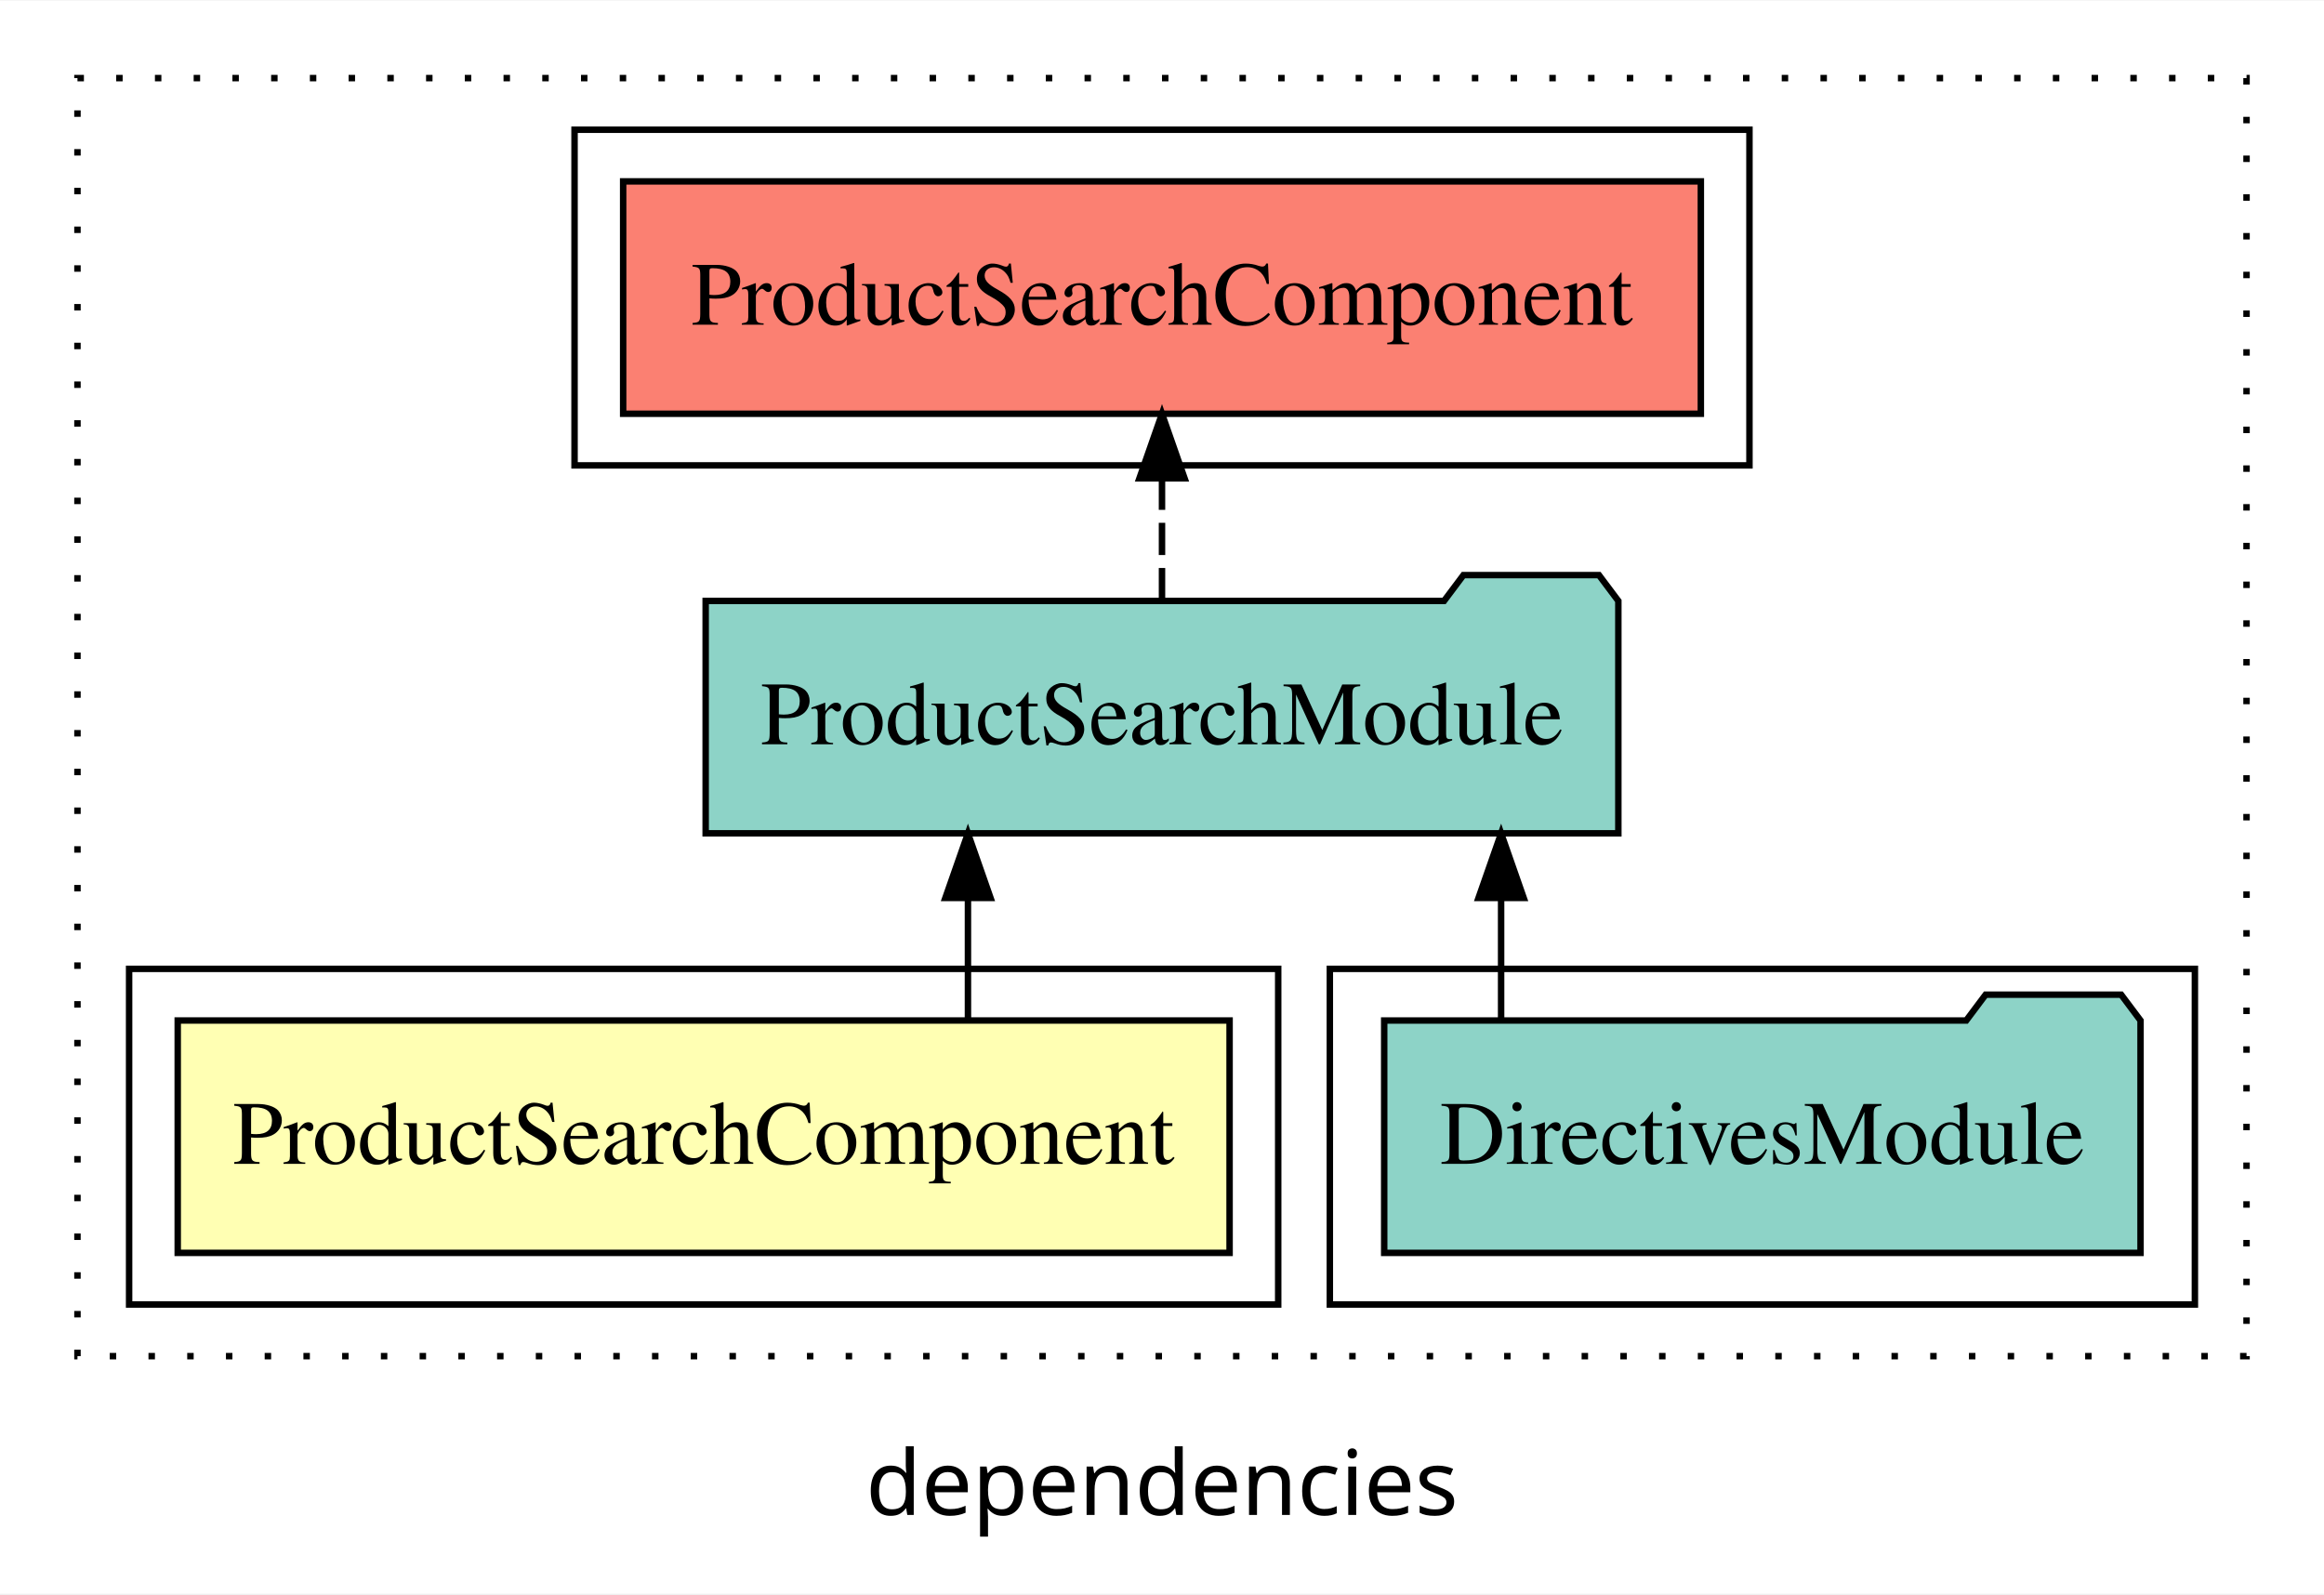
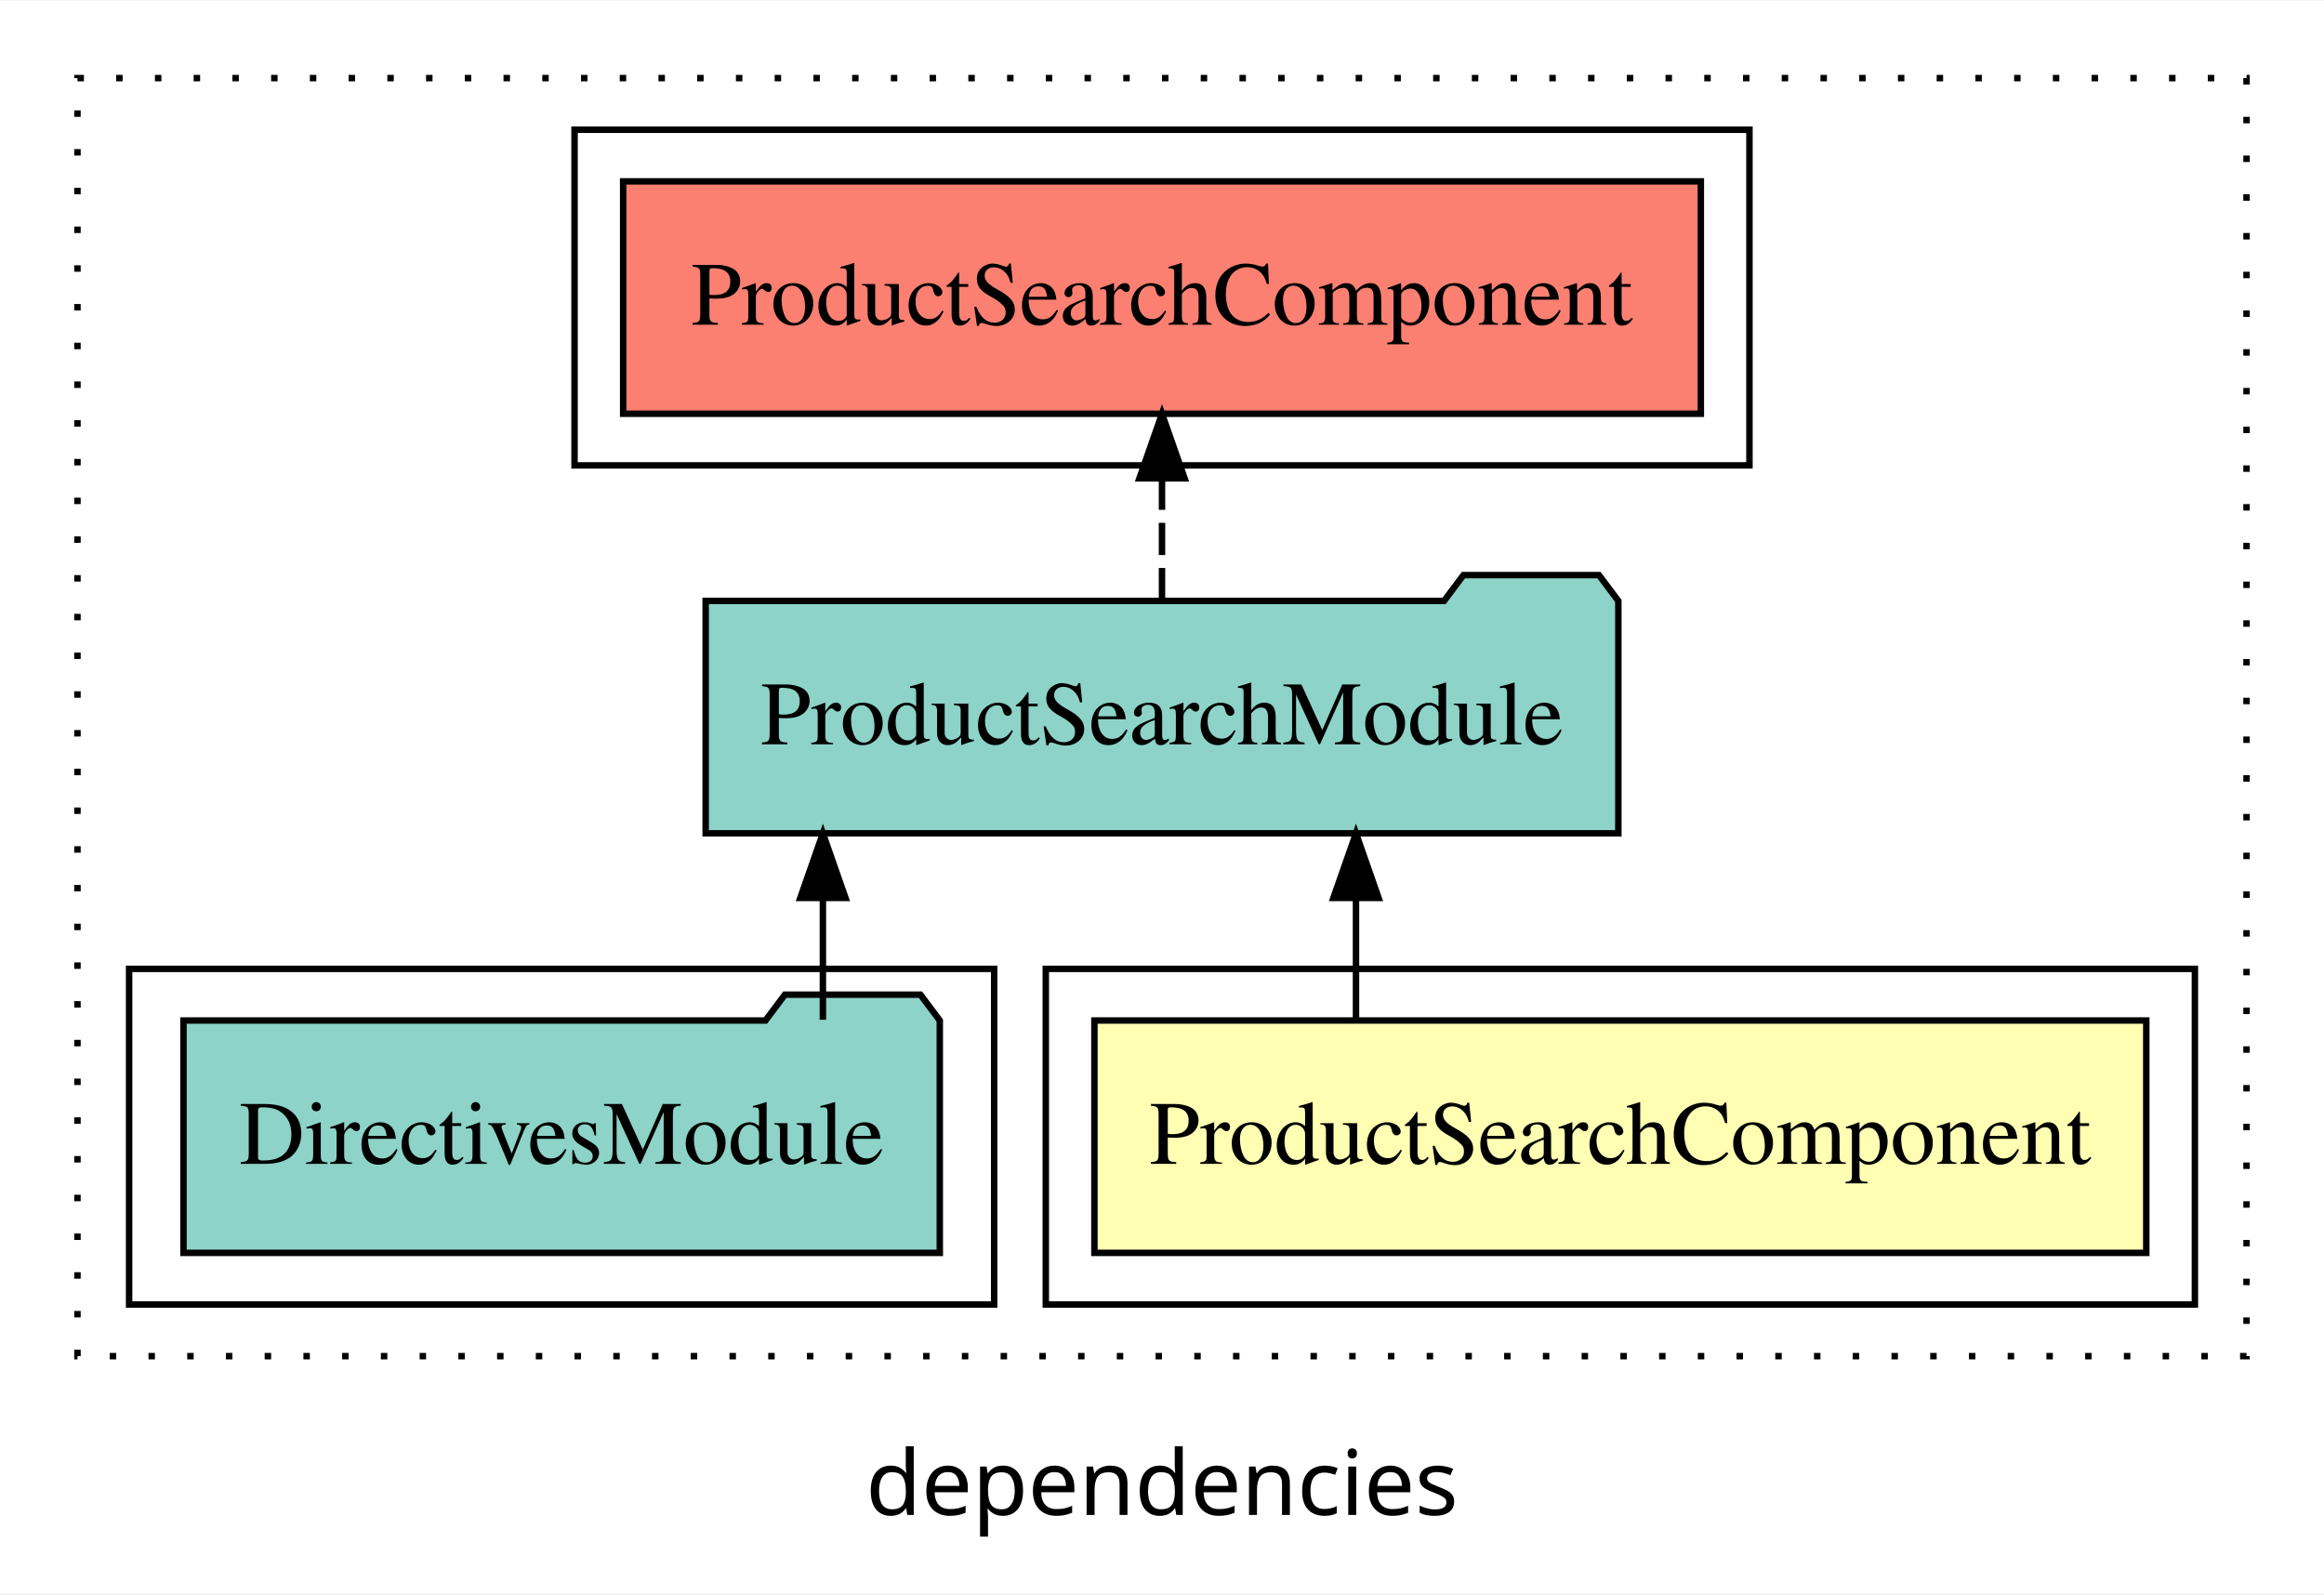
<svg xmlns="http://www.w3.org/2000/svg" width="360pt" height="247pt" viewBox="0.00 0.00 360.00 246.80">
  <g id="graph0" class="graph" transform="scale(1 1) rotate(0) translate(4 242.8)">
    <polygon fill="white" stroke="transparent" points="-4,4 -4,-242.8 356,-242.8 356,4 -4,4" />
    <text text-anchor="middle" x="176" y="-8.2" font-family="sans-serif" font-size="14.00">dependencies</text>
    <g id="clust1" class="cluster">
      <polygon fill="none" stroke="black" stroke-dasharray="1,5" points="8,-32.8 8,-230.8 344,-230.8 344,-32.8 8,-32.8" />
    </g>
-     <g id="clust4" class="cluster">
-       <polygon fill="none" stroke="black" points="202,-40.8 202,-92.8 336,-92.8 336,-40.8 202,-40.8" />
-     </g>
    <g id="clust5" class="cluster">
      <polygon fill="none" stroke="black" points="85,-170.8 85,-222.8 267,-222.8 267,-170.8 85,-170.8" />
    </g>
    <g id="clust2" class="cluster">
-       <polygon fill="none" stroke="black" points="16,-40.8 16,-92.8 194,-92.8 194,-40.8 16,-40.8" />
+       <polygon fill="none" stroke="black" points="158,-40.8 158,-92.8 336,-92.8 336,-40.8 158,-40.8" />
+     </g>
+     <g id="clust4" class="cluster">
+       <polygon fill="none" stroke="black" points="16,-40.8 16,-92.8 150,-92.8 150,-40.8 16,-40.8" />
    </g>
    <g id="node1" class="node">
-       <polygon fill="#ffffb3" stroke="black" points="186.47,-84.8 23.53,-84.8 23.53,-48.8 186.47,-48.8 186.47,-84.8" />
-       <text text-anchor="middle" x="105" y="-62.6" font-family="Times,serif" font-size="14.00">ProductSearchComponent</text>
+       <polygon fill="#ffffb3" stroke="black" points="328.47,-84.8 165.53,-84.8 165.53,-48.8 328.47,-48.8 328.47,-84.8" />
+       <text text-anchor="middle" x="247" y="-62.6" font-family="Times,serif" font-size="14.00">ProductSearchComponent</text>
    </g>
    <g id="node2" class="node">
      <polygon fill="#8dd3c7" stroke="black" points="246.69,-149.8 243.69,-153.8 222.69,-153.8 219.69,-149.8 105.31,-149.8 105.31,-113.8 246.69,-113.8 246.69,-149.8" />
      <text text-anchor="middle" x="176" y="-127.6" font-family="Times,serif" font-size="14.00">ProductSearchModule</text>
    </g>
    <g id="edge1" class="edge">
-       <path fill="none" stroke="black" d="M145.94,-84.91C145.94,-84.91 145.94,-103.79 145.94,-103.79" />
-       <polygon fill="black" stroke="black" points="142.44,-103.79 145.94,-113.79 149.44,-103.79 142.44,-103.79" />
+       <path fill="none" stroke="black" d="M206.05,-84.91C206.05,-84.91 206.05,-103.79 206.05,-103.79" />
+       <polygon fill="black" stroke="black" points="202.55,-103.79 206.05,-113.79 209.55,-103.79 202.55,-103.79" />
    </g>
    <g id="node4" class="node">
      <polygon fill="#fb8072" stroke="black" points="259.47,-214.8 92.53,-214.8 92.53,-178.8 259.47,-178.8 259.47,-214.8" />
      <text text-anchor="middle" x="176" y="-192.6" font-family="Times,serif" font-size="14.00">ProductSearchComponent </text>
    </g>
    <g id="edge3" class="edge">
      <path fill="none" stroke="black" stroke-dasharray="5,2" d="M176,-149.91C176,-149.91 176,-168.79 176,-168.79" />
      <polygon fill="black" stroke="black" points="172.5,-168.79 176,-178.79 179.5,-168.79 172.5,-168.79" />
    </g>
    <g id="node3" class="node">
-       <polygon fill="#8dd3c7" stroke="black" points="327.58,-84.8 324.58,-88.8 303.58,-88.8 300.58,-84.8 210.42,-84.8 210.42,-48.8 327.58,-48.8 327.58,-84.8" />
-       <text text-anchor="middle" x="269" y="-62.6" font-family="Times,serif" font-size="14.00">DirectivesModule</text>
+       <polygon fill="#8dd3c7" stroke="black" points="141.58,-84.8 138.58,-88.8 117.58,-88.8 114.58,-84.8 24.42,-84.8 24.42,-48.8 141.58,-48.8 141.58,-84.8" />
+       <text text-anchor="middle" x="83" y="-62.6" font-family="Times,serif" font-size="14.00">DirectivesModule</text>
    </g>
    <g id="edge2" class="edge">
-       <path fill="none" stroke="black" d="M228.53,-84.91C228.53,-84.91 228.53,-103.79 228.53,-103.79" />
-       <polygon fill="black" stroke="black" points="225.03,-103.79 228.53,-113.79 232.03,-103.79 225.03,-103.79" />
+       <path fill="none" stroke="black" d="M123.47,-84.91C123.47,-84.91 123.47,-103.79 123.47,-103.79" />
+       <polygon fill="black" stroke="black" points="119.97,-103.79 123.47,-113.79 126.97,-103.79 119.97,-103.79" />
    </g>
  </g>
</svg>
